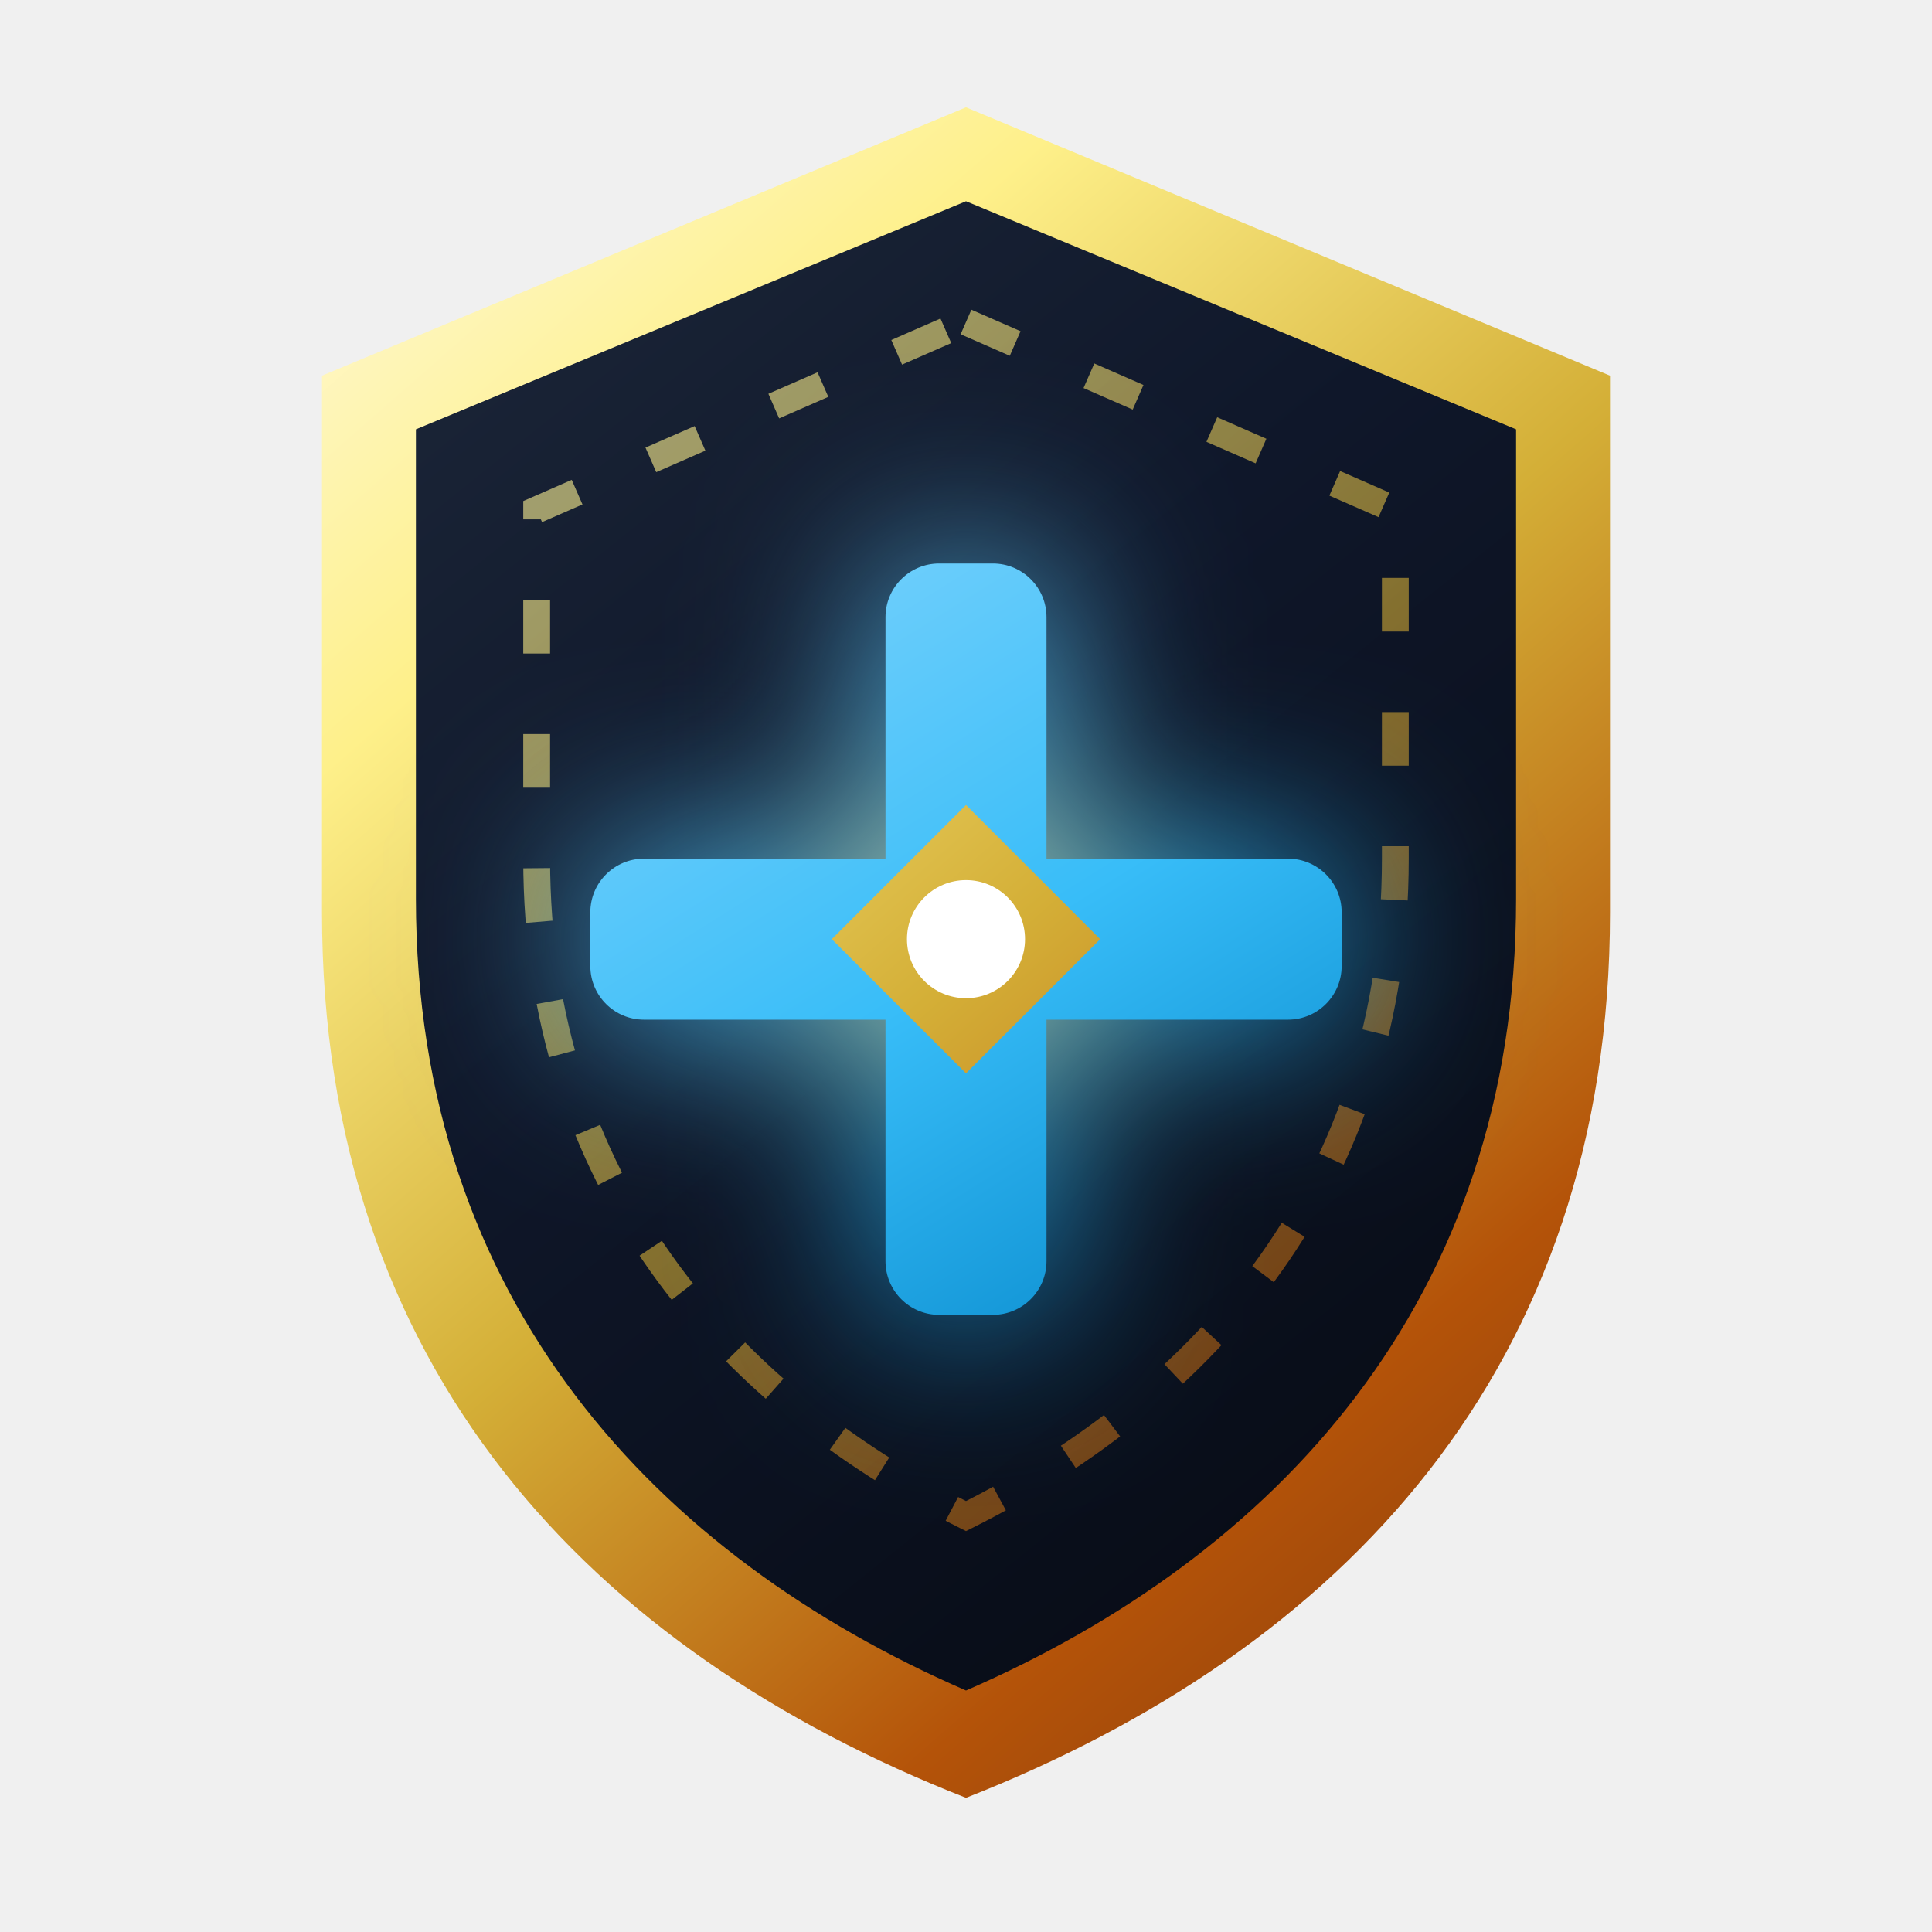
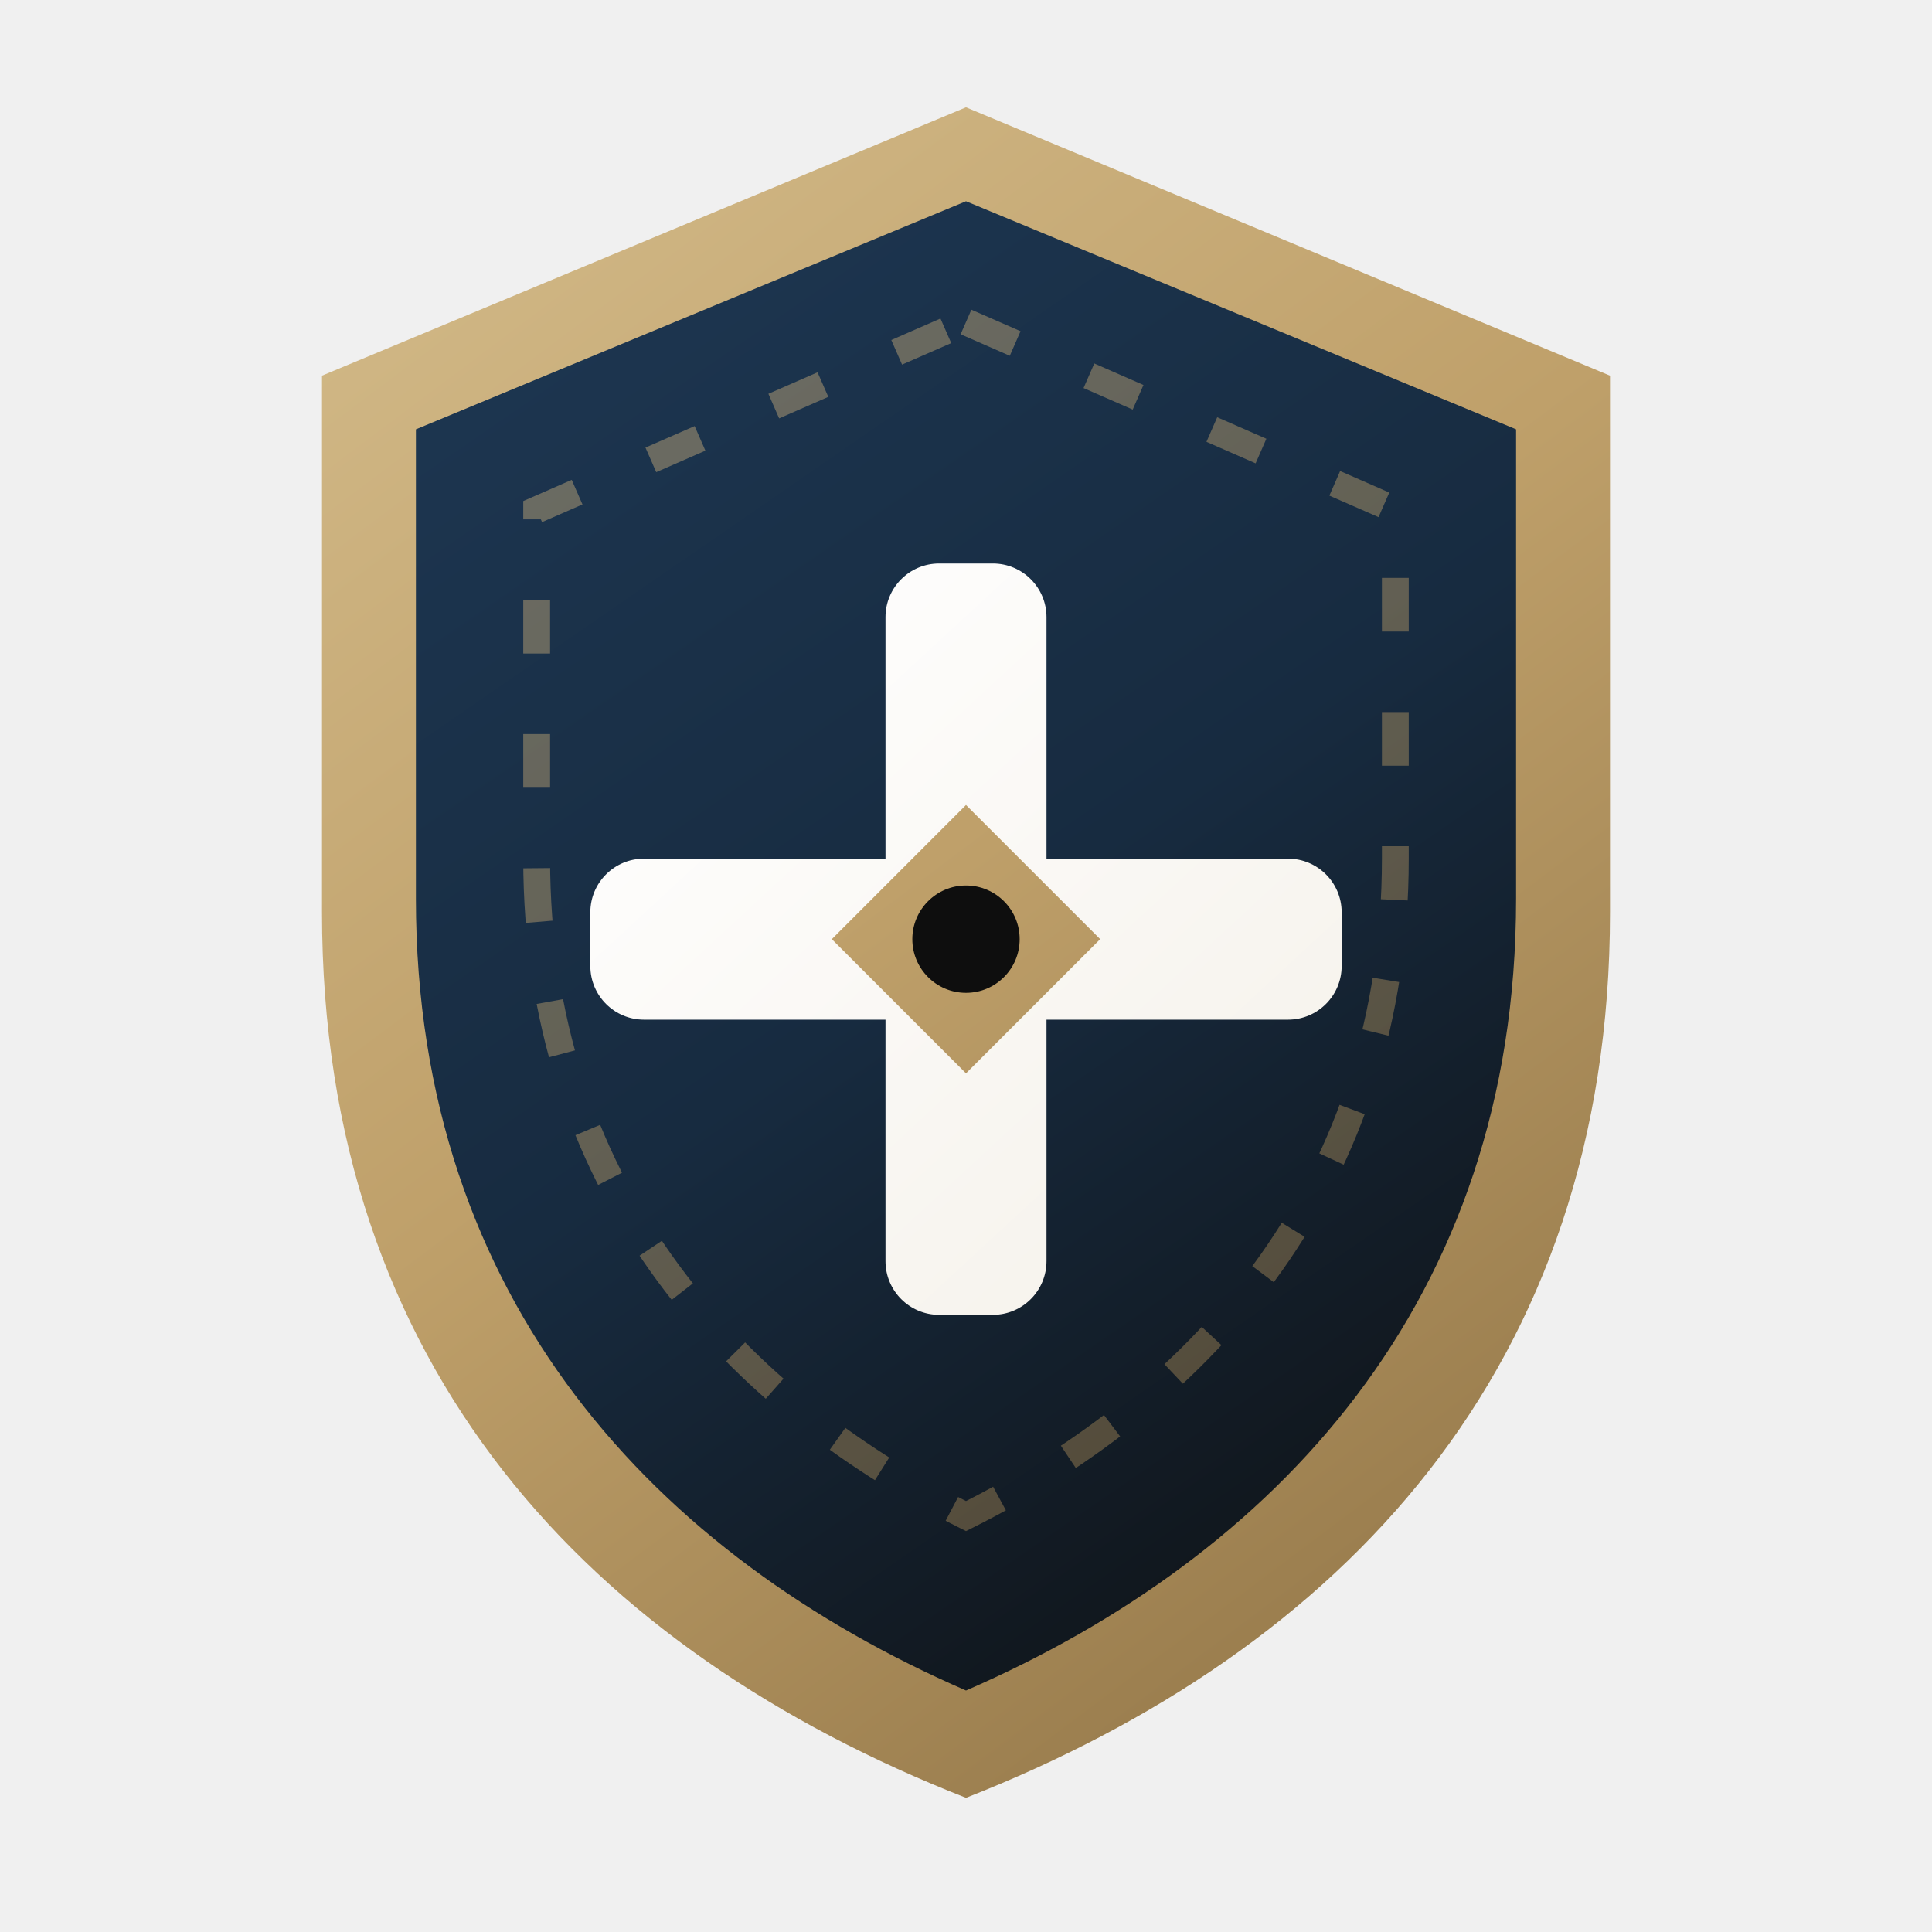
<svg xmlns="http://www.w3.org/2000/svg" width="72" height="72" viewBox="0 0 72 72" fill="none">
  <defs>
-     <linearGradient id="royalGoldGrad" x1="8" y1="4" x2="64" y2="68" gradientUnits="userSpaceOnUse">
-       <stop offset="0%" stop-color="#fffbeb" />
-       <stop offset="25%" stop-color="#fef08a" />
-       <stop offset="50%" stop-color="#d4af37" />
-       <stop offset="75%" stop-color="#b45309" />
-       <stop offset="100%" stop-color="#78350f" />
+     <linearGradient id="mutedGoldGrad" x1="12" y1="4" x2="60" y2="68" gradientUnits="userSpaceOnUse">
+       <stop offset="0%" stop-color="#D4BC8B" />
+       <stop offset="45%" stop-color="#BFA06A" />
+       <stop offset="100%" stop-color="#8C7043" />
    </linearGradient>
-     <linearGradient id="imperialObsidian" x1="12" y1="6" x2="60" y2="66" gradientUnits="userSpaceOnUse">
-       <stop offset="0%" stop-color="#1e293b" />
-       <stop offset="40%" stop-color="#0f172a" />
-       <stop offset="100%" stop-color="#05080f" />
+     <linearGradient id="clinicalNavyGround" x1="16" y1="6" x2="56" y2="64" gradientUnits="userSpaceOnUse">
+       <stop offset="0%" stop-color="#1E3854" />
+       <stop offset="50%" stop-color="#172B40" />
+       <stop offset="100%" stop-color="#0E0E0E" />
    </linearGradient>
-     <linearGradient id="celestialCyan" x1="26" y1="20" x2="46" y2="52" gradientUnits="userSpaceOnUse">
-       <stop offset="0%" stop-color="#7dd3fc" />
-       <stop offset="50%" stop-color="#38bdf8" />
-       <stop offset="100%" stop-color="#0284c7" />
+     <linearGradient id="warmIvoryGrad" x1="24" y1="22" x2="48" y2="48" gradientUnits="userSpaceOnUse">
+       <stop offset="0%" stop-color="#FFFFFF" />
+       <stop offset="100%" stop-color="#F5F1EA" />
    </linearGradient>
-     <filter id="royalGlow" x="0" y="0" width="72" height="72" filterUnits="userSpaceOnUse" color-interpolation-filters="sRGB">
-       <feGaussianBlur stdDeviation="3.5" result="blur" />
-       <feComposite in="SourceGraphic" in2="blur" operator="over" />
-     </filter>
  </defs>
-   <path d="M36 4L60 14V34C60 51 50 61.5 36 67C22 61.5 12 51 12 34V14L36 4Z" fill="url(#royalGoldGrad)" />
-   <path d="M36 7.5L56.5 16V33.5C56.5 48.5 47.5 58 36 63C24.5 58 15.5 48.5 15.5 33.5V16L36 7.5Z" fill="url(#imperialObsidian)" />
-   <path d="M36 12L52 19V32C52 44 45 52 36 56.5C27 52 20 44 20 32V19L36 12Z" stroke="url(#royalGoldGrad)" stroke-width="1" stroke-dasharray="2 3" fill="none" opacity="0.6" />
-   <g filter="url(#royalGlow)">
-     <rect x="33" y="21" width="6" height="28" rx="2" fill="url(#celestialCyan)" />
-     <rect x="22" y="32" width="28" height="6" rx="2" fill="url(#celestialCyan)" />
-     <polygon points="36,30 41,35 36,40 31,35" fill="url(#royalGoldGrad)" />
-     <circle cx="36" cy="35" r="2.2" fill="#ffffff" />
+   <path d="M36 4L60 14V34C60 51 50 61.5 36 67C22 61.5 12 51 12 34V14L36 4Z" fill="url(#mutedGoldGrad)" />
+   <path d="M36 7.5L56.5 16V33.5C56.5 48.5 47.5 58 36 63C24.5 58 15.5 48.5 15.5 33.5V16L36 7.5Z" fill="url(#clinicalNavyGround)" />
+   <path d="M36 12L52 19V32C52 44 45 52 36 56.5C27 52 20 44 20 32V19L36 12Z" stroke="url(#mutedGoldGrad)" stroke-width="1" stroke-dasharray="2 3" fill="none" opacity="0.45" />
+   <g>
+     <rect x="33" y="21" width="6" height="28" rx="2" fill="url(#warmIvoryGrad)" />
+     <rect x="22" y="32" width="28" height="6" rx="2" fill="url(#warmIvoryGrad)" />
+     <polygon points="36,30 41,35 36,40 31,35" fill="url(#mutedGoldGrad)" />
+     <circle cx="36" cy="35" r="2" fill="#0E0E0E" />
  </g>
</svg>
